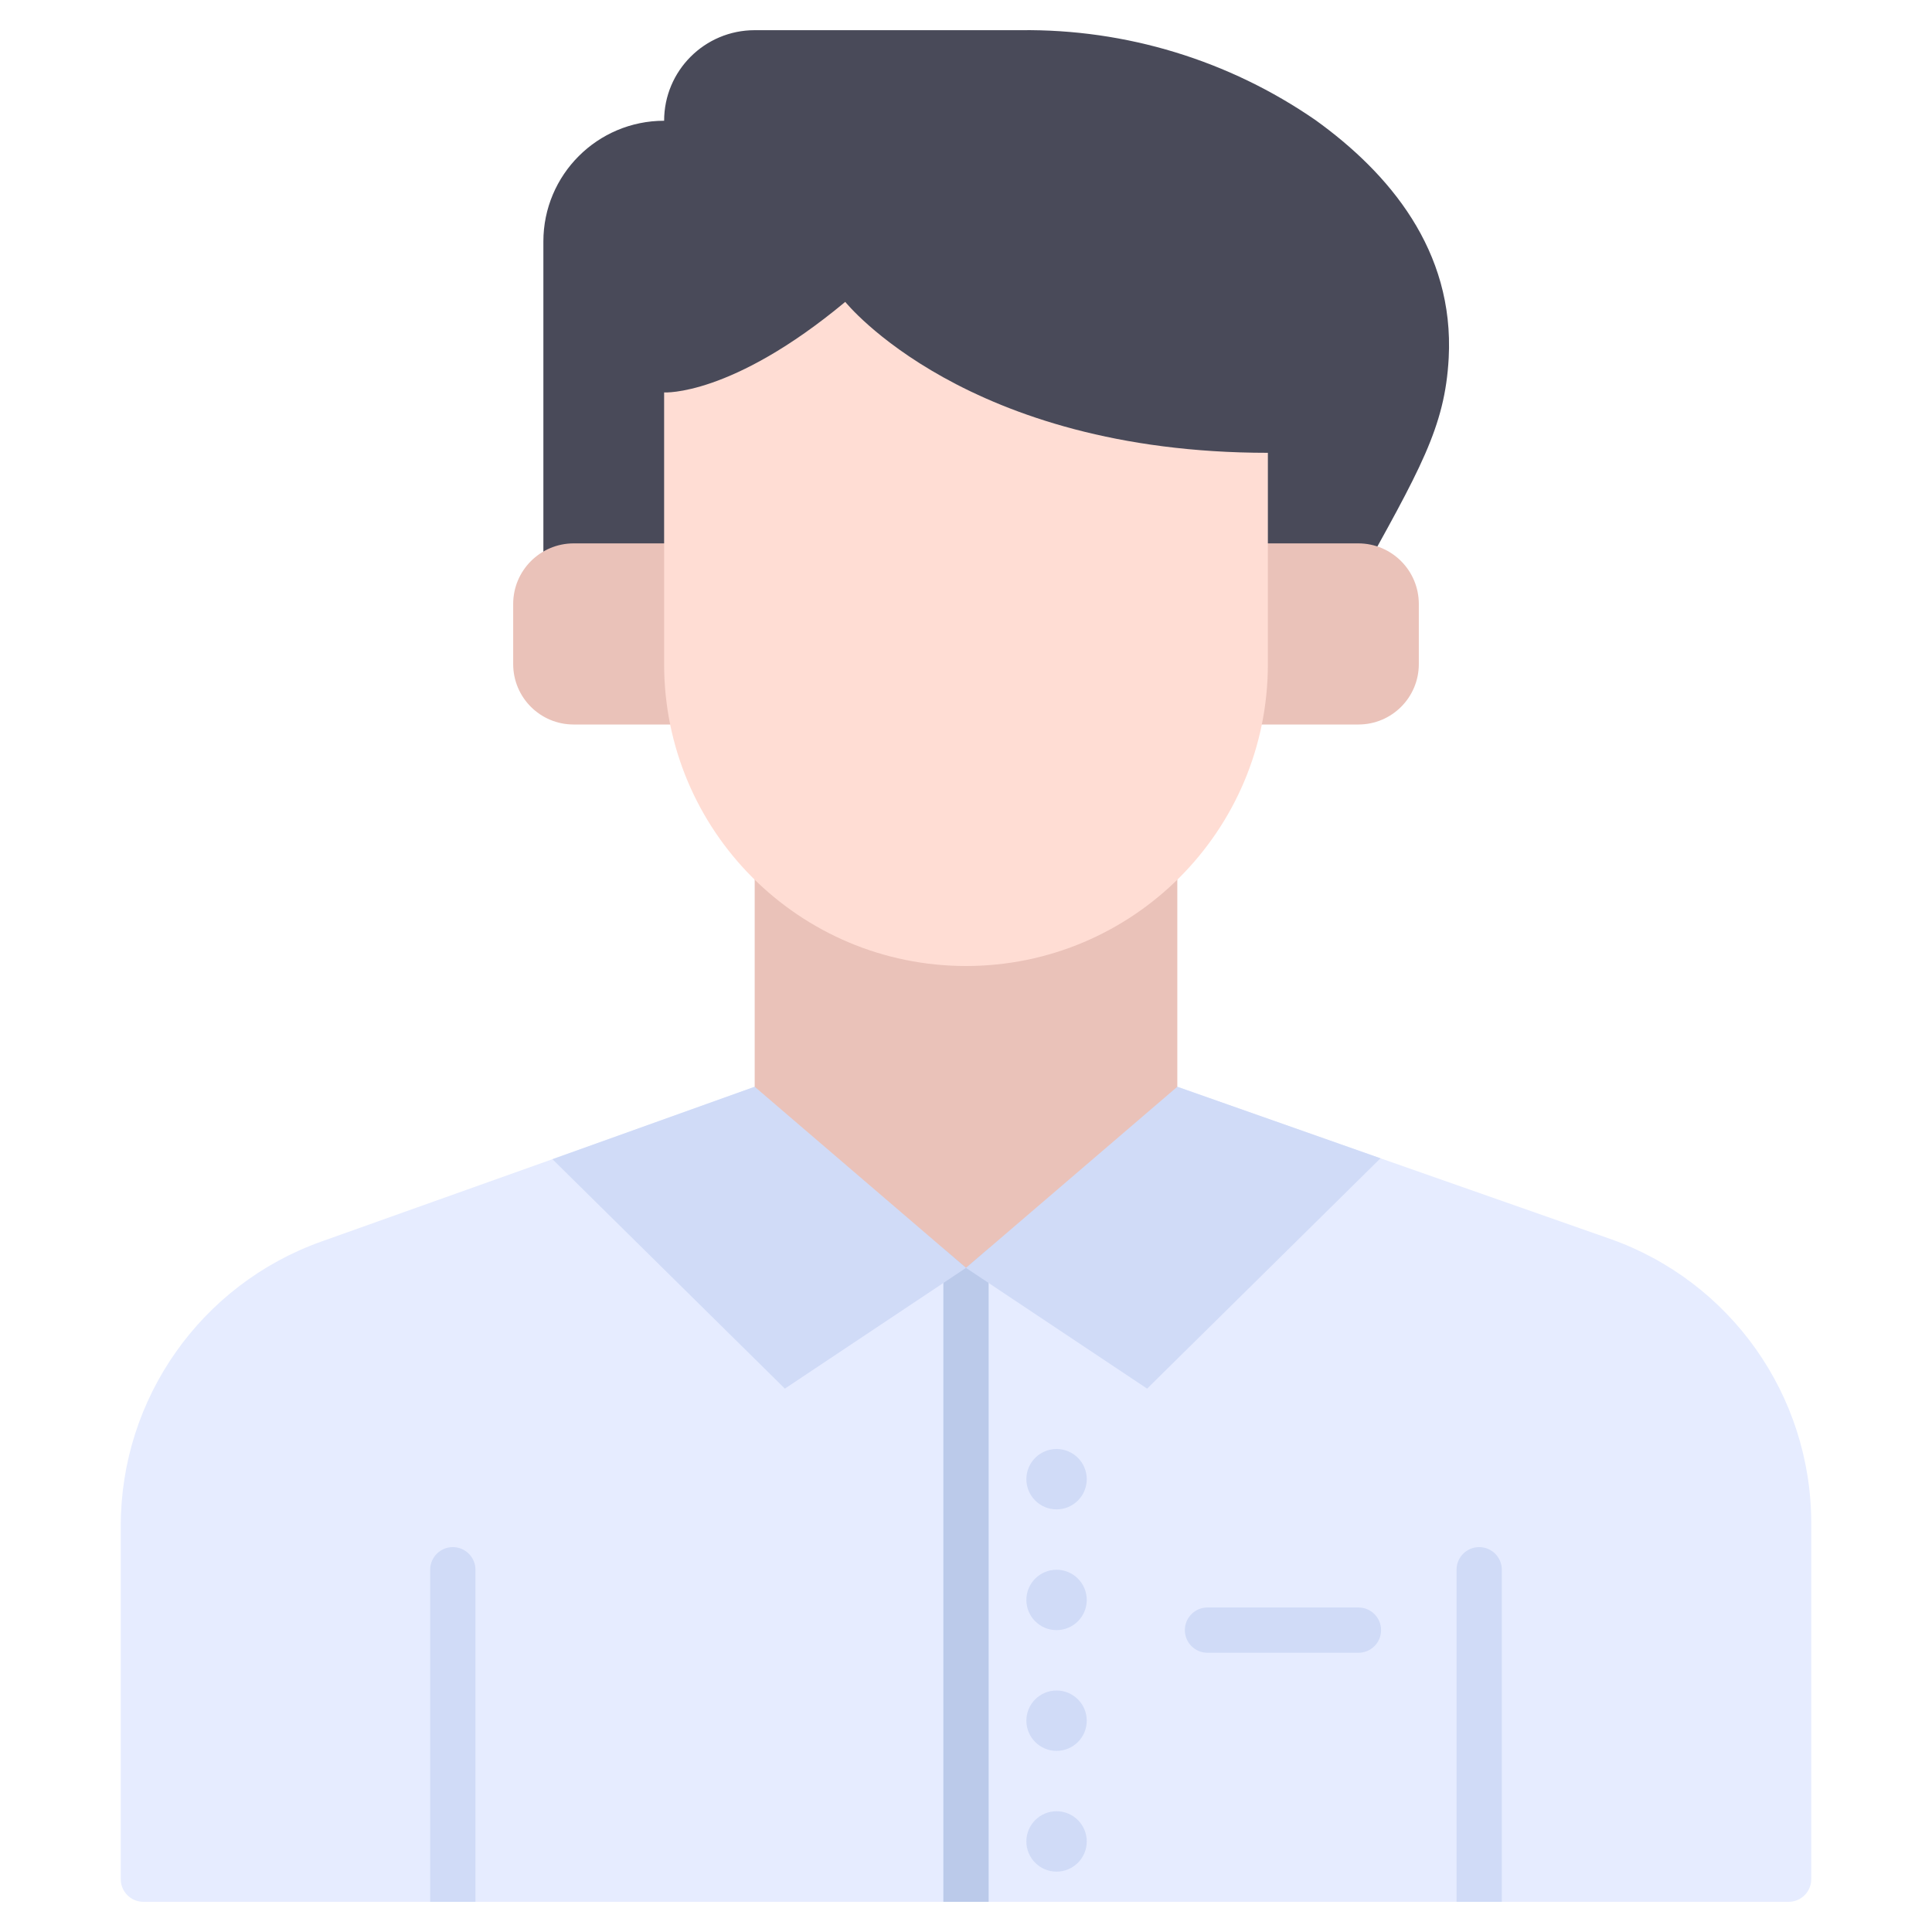
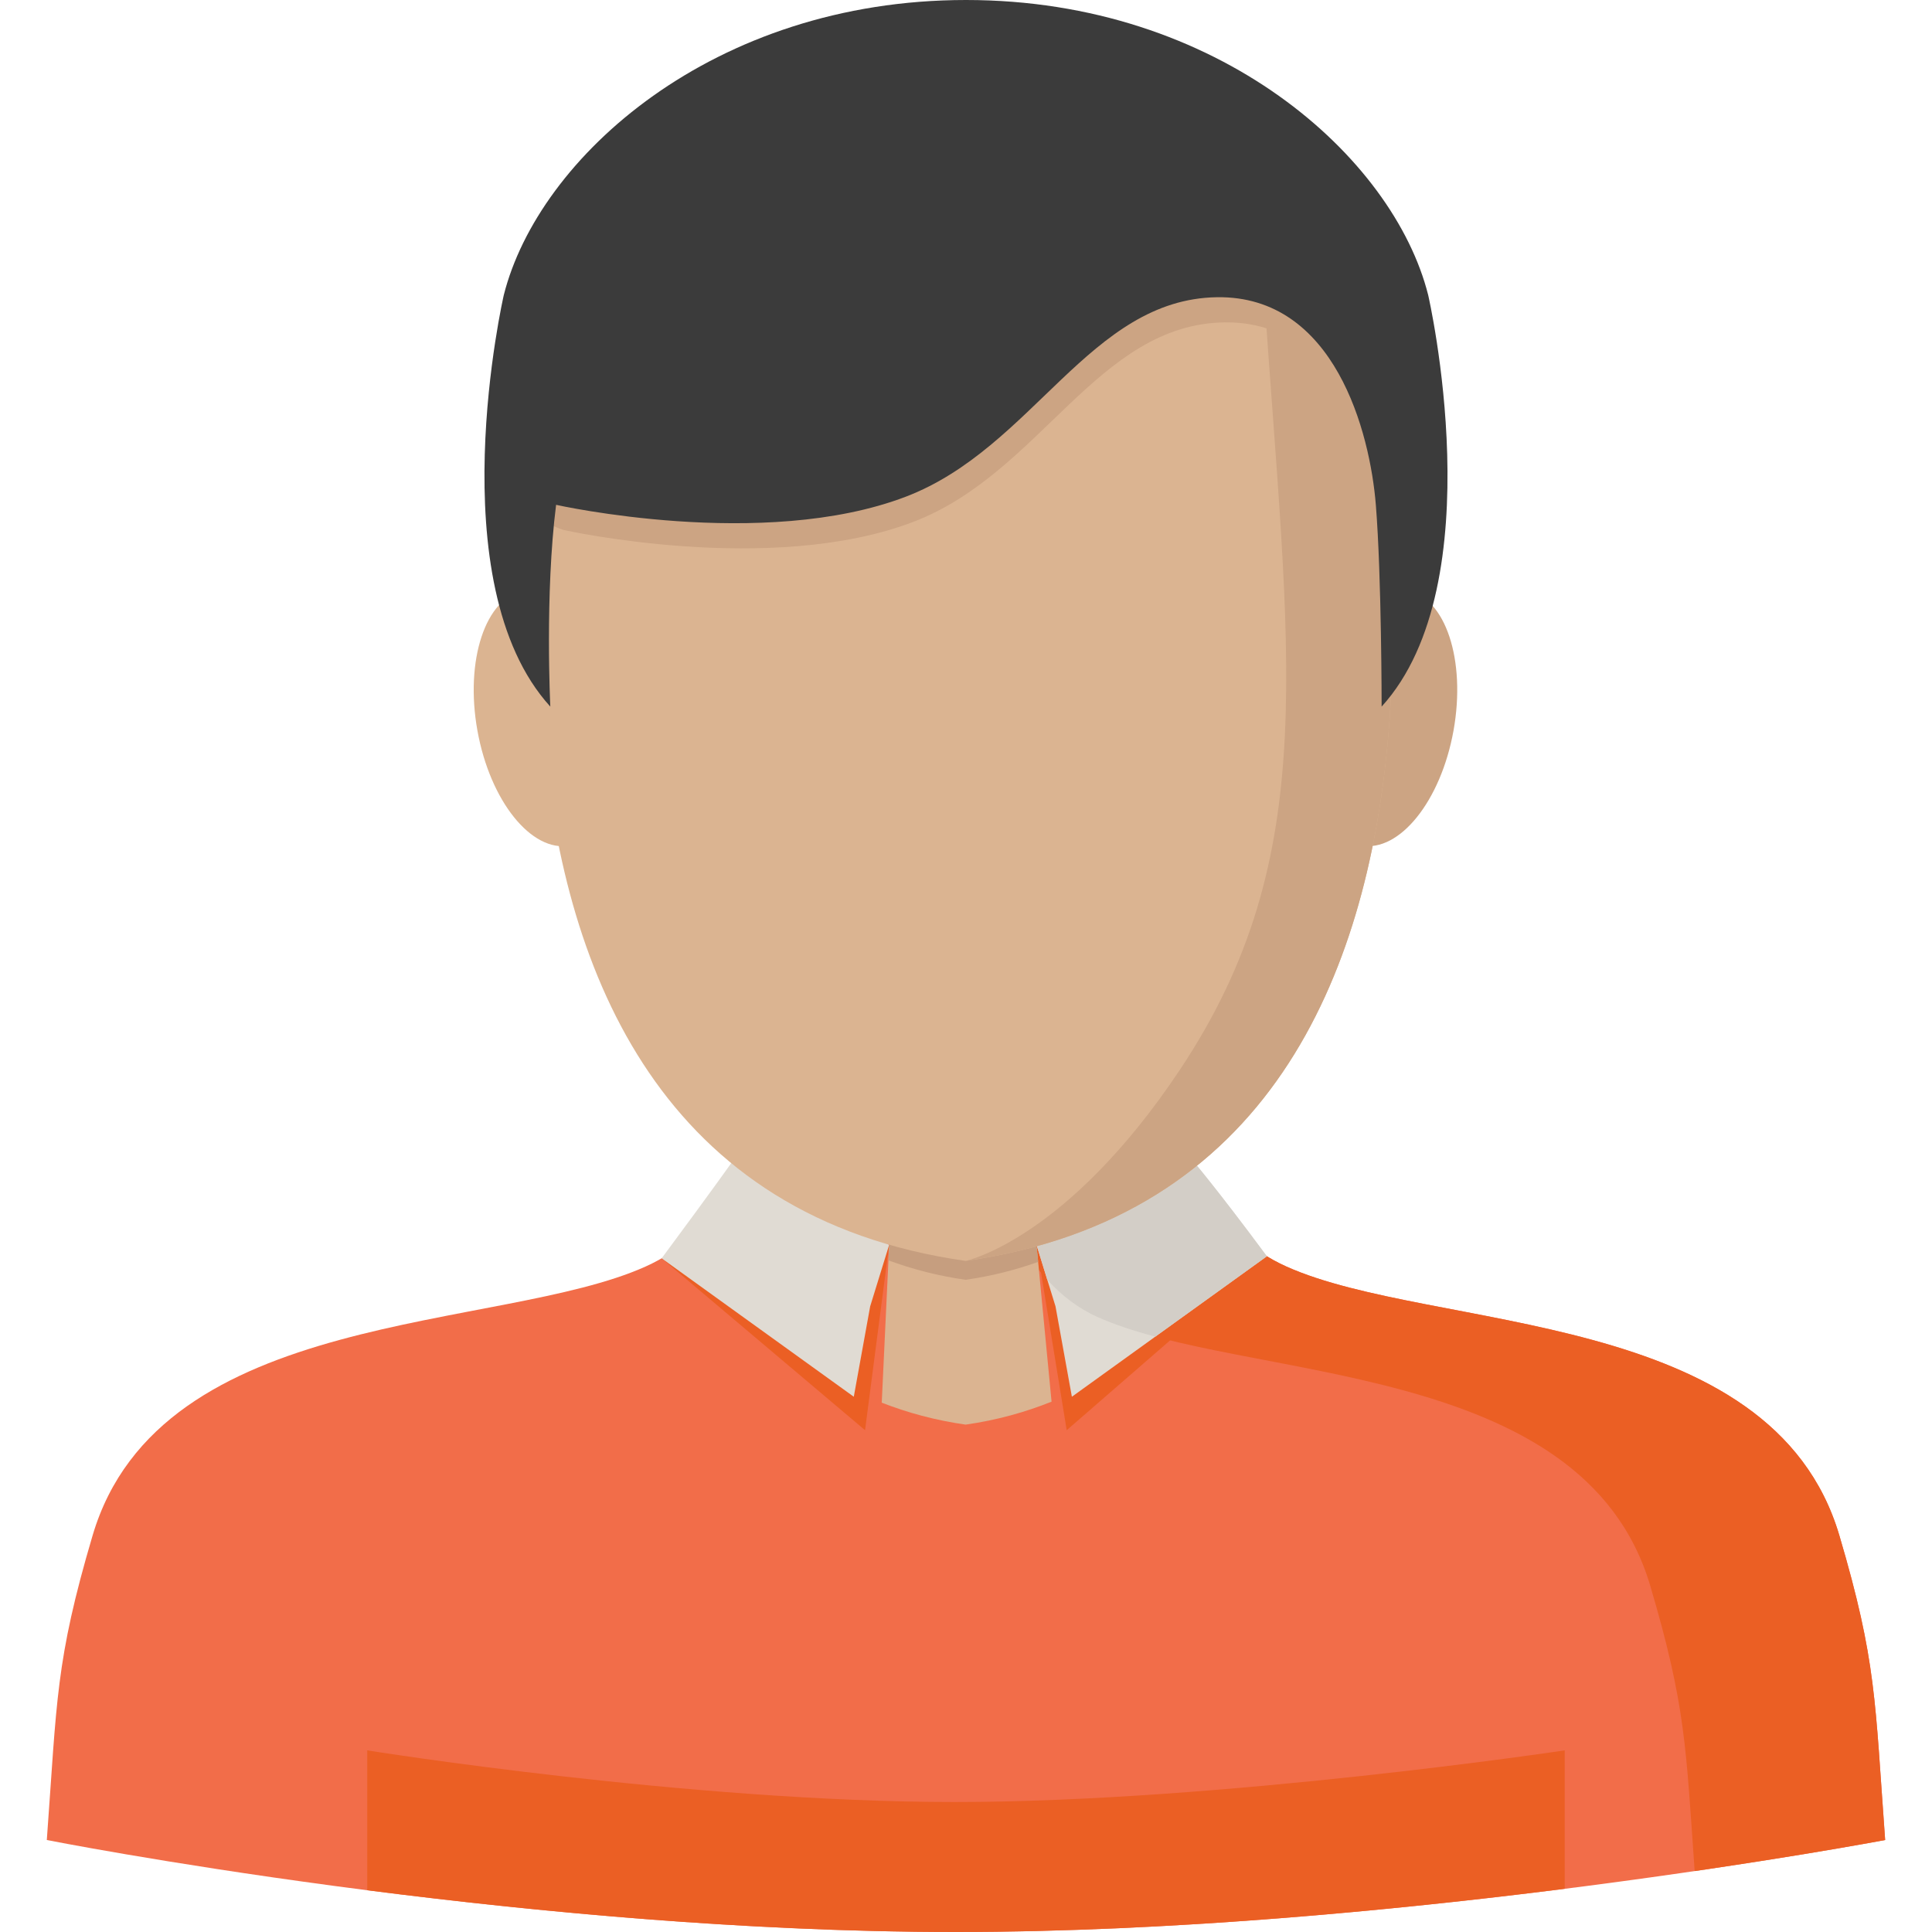
- <svg xmlns="http://www.w3.org/2000/svg" viewBox="0 0 64 64">
-   <g id="Business_Man-2" data-name="Business Man">
-     <path d="M18,19.542V8a4,4,0,0,1,4-4,3,3,0,0,1,3-3h8.81a16.817,16.817,0,0,1,9.77,2.98c2.43,1.75,4.6,4.31,4.41,7.88-.125,2.3-.939,3.681-3.091,7.556Z" style="fill:#494a59" />
-     <path d="M53.31,41.03C44.011,37.767,47.274,38.914,39,36l-7,6-7-6c-8.234,2.95-4.96,1.78-14.36,5.13A10,10,0,0,0,4,50.55v11.7a.75.75,0,0,0,.75.75h54.5a.75.75,0,0,0,.75-.75V50.46A9.99,9.99,0,0,0,53.31,41.03Z" style="fill:#e6ecff" />
-     <path d="M39,28.14V37l-7,6-7-6V28.14a10,10,0,0,0,14,0Z" style="fill:#eac2b9" />
-     <path d="M47,20v2a2,2,0,0,1-2,2H40.8a10.048,10.048,0,0,0,.2-2V18h4A2.006,2.006,0,0,1,47,20Z" style="fill:#eac2b9" />
-     <path d="M23.2,24H19a2,2,0,0,1-2-2V20a2.006,2.006,0,0,1,2-2h4v4A10.048,10.048,0,0,0,23.2,24Z" style="fill:#eac2b9" />
-     <path d="M42,15v7A10,10,0,0,1,32,32h0A10,10,0,0,1,22,22V13s2.222.143,6-3C28,10,32,15,42,15Z" style="fill:#ffddd4" />
-     <polygon points="31.25 41.357 31.25 63 32.75 63 32.75 41.357 32 42 31.25 41.357" style="fill:#bbcaea" />
-     <circle cx="35" cy="53" r="1" style="fill:#d0dbf7" />
-     <circle cx="35" cy="49" r="1" style="fill:#d0dbf7" />
-     <circle cx="35" cy="57" r="1" style="fill:#d0dbf7" />
-     <circle cx="35" cy="61" r="1" style="fill:#d0dbf7" />
-     <path d="M45,54.75H40a.75.75,0,0,1,0-1.5h5a.75.75,0,0,1,0,1.5Z" style="fill:#d0dbf7" />
-     <path d="M49.75,52V63h-1.5V52a.75.75,0,0,1,1.5,0Z" style="fill:#d0dbf7" />
-     <path d="M15.75,52V63h-1.5V52a.75.75,0,0,1,1.5,0Z" style="fill:#d0dbf7" />
-     <polygon points="32 42 26 46 18.3 38.4 25 36 32 42" style="fill:#d0dbf7" />
-     <polygon points="45.73 38.37 38 46 32 42 39 36 45.73 38.37" style="fill:#d0dbf7" />
+ <svg xmlns="http://www.w3.org/2000/svg" height="800px" width="800px" version="1.1" id="Layer_1" viewBox="0 0 318.959 318.959" xml:space="preserve">
+   <g>
+     <g>
+       <path style="fill:#F26D49;" d="M303.671,253.512c-11.151-37.754-67.121-33.566-91.279-44.408    c-24.157-10.842-20.386-47.219-23.449-53.548H130.01c-3.058,6.329,0.714,42.711-23.449,53.548    c-24.157,10.842-80.133,6.655-91.279,44.408c-6.149,20.824-5.857,27.193-7.554,50.26c0,0,76.8,15.187,150.014,15.187    s153.488-15.187,153.488-15.187C309.527,280.699,309.82,274.337,303.671,253.512z" />
+       <path style="fill:#EB5F24;" d="M303.671,253.512c-11.151-37.754-67.121-33.566-91.279-44.408    c-24.157-10.842-20.386-47.219-23.449-53.548h-31.206c0,0-0.719,51.024,23.438,61.866s80.133,6.655,91.279,44.408    c5.857,19.83,5.868,26.552,7.324,47.073c19.234-2.816,31.442-5.126,31.442-5.126C309.527,280.699,309.82,274.337,303.671,253.512z    " />
+       <path style="fill:#DBB491;" d="M146.795,205.512l-1.225,26.057c4.221,1.647,8.807,2.911,13.849,3.625    c5.182-0.736,9.875-2.063,14.186-3.788l-2.484-25.889h-24.326V205.512z" />
+       <path style="fill:#C69E7F;" d="M159.418,211.285c4.311-0.613,8.279-1.636,11.972-2.956l-0.27-2.816h-24.326l-0.118,2.563    C150.589,209.52,154.814,210.633,159.418,211.285z" />
+       <polygon style="fill:#EB5F24;" points="209.155,207.401 176.105,236.116 171.12,205.512   " />
+       <polygon style="fill:#EB5F24;" points="109.232,207.738 142.814,236.116 146.795,205.512   " />
+       <path style="fill:#E0DBD3;" d="M146.795,205.512l-25.72-13.984c0,0-3.389,4.817-11.843,16.21l31.723,22.853l2.704-14.923    L146.795,205.512z" />
+       <path style="fill:#E0DBD3;" d="M171.12,205.512l25.72-13.984c0,0,3.861,4.48,12.315,15.873l-32.195,23.191l-2.704-14.923    L171.12,205.512z" />
+       <path style="fill:#D3CEC7;" d="M196.84,191.528l-25.72,13.984l1.776,5.772c2.372,2.602,5.109,4.716,8.279,6.138    c2.799,1.253,6.02,2.31,9.555,3.249l18.419-13.265C200.702,196.008,196.84,191.528,196.84,191.528z" />
+       <path style="fill:#EB5F24;" d="M60.619,312.062c27.631,3.552,62.771,6.897,97.124,6.897c35.112,0,71.854-3.496,100.581-7.133    v-22.853c0,0-56.852,8.526-100.721,8.526s-96.978-8.526-96.978-8.526v23.089H60.619z" />
+       <ellipse transform="matrix(-0.177 0.9842 -0.9842 -0.177 385.6469 -85.3759)" style="fill:#CCA483;" cx="228.519" cy="118.551" rx="21.386" ry="11.629" />
+       <ellipse transform="matrix(-0.9842 0.177 -0.177 -0.9842 200.0847 219.268)" style="fill:#DBB491;" cx="90.262" cy="118.558" rx="11.629" ry="21.386" />
+       <path style="fill:#DBB491;" d="M223.64,47.359h-64.221H95.231c0,0-35.989,146.614,64.187,160.806    C259.633,193.973,223.64,47.359,223.64,47.359z" />
+       <path style="fill:#CCA483;" d="M159.418,208.165c100.216-14.192,64.221-160.806,64.221-160.806h-15.024    c4.114,61.242,9.808,93.774-13.815,129.24C176.083,204.703,159.418,208.165,159.418,208.165z" />
+       <path style="fill:#CCA483;" d="M211.561,43.498L86.839,53.817v30.447c0,0,3.417,2.366,6.216,3.232c0,0,34.19,7.655,57.735-1.343    c21.049-8.043,30.346-32.611,51.361-32.931c3.58-0.056,6.694,0.669,9.403,1.956L211.561,43.498z" />
+       <path style="fill:#3B3B3B;" d="M235.786,48.725C230.064,25.956,201.191,0,159.48,0S88.897,25.956,83.169,48.725    c0,0-10.932,47.483,7.683,67.931c0,0-0.916-18.548,0.956-33.313c0,0,34.19,7.655,57.735-1.343    c21.049-8.043,30.346-32.611,51.361-32.931c19.487-0.292,25.282,22.387,26.237,34.275s0.955,33.313,0.955,33.313    C246.717,96.208,235.786,48.725,235.786,48.725z" />
+     </g>
  </g>
</svg>
